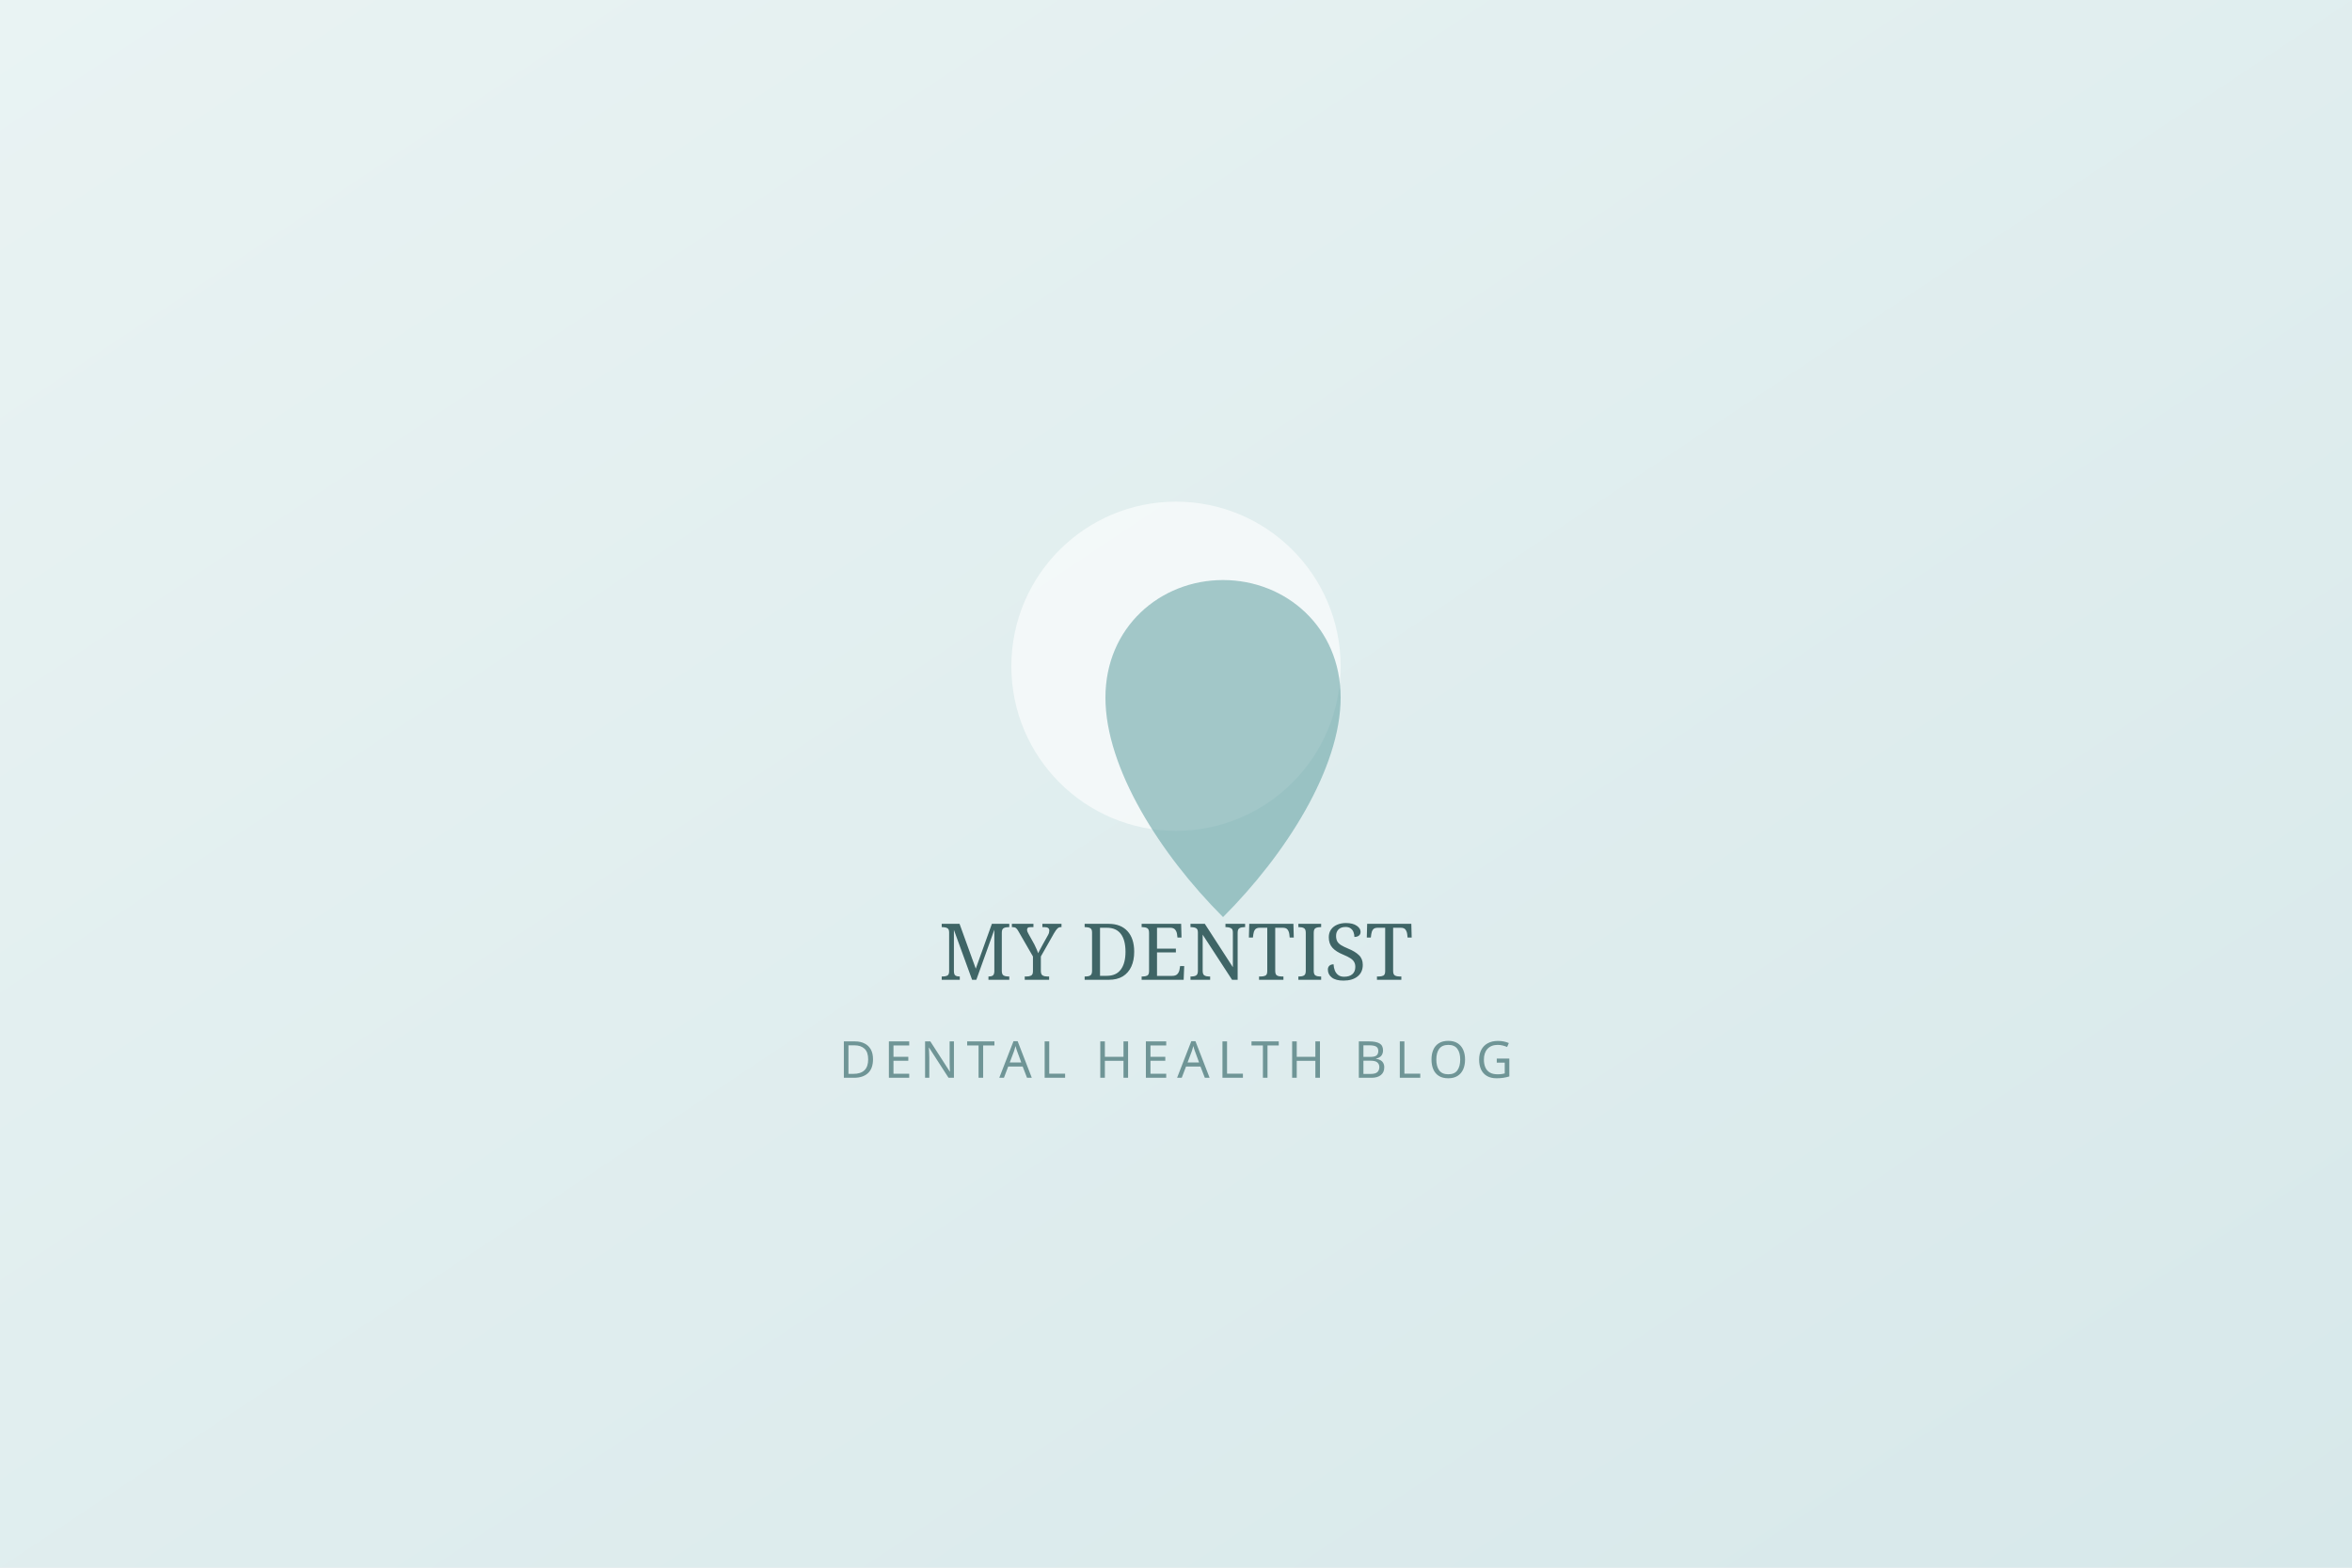
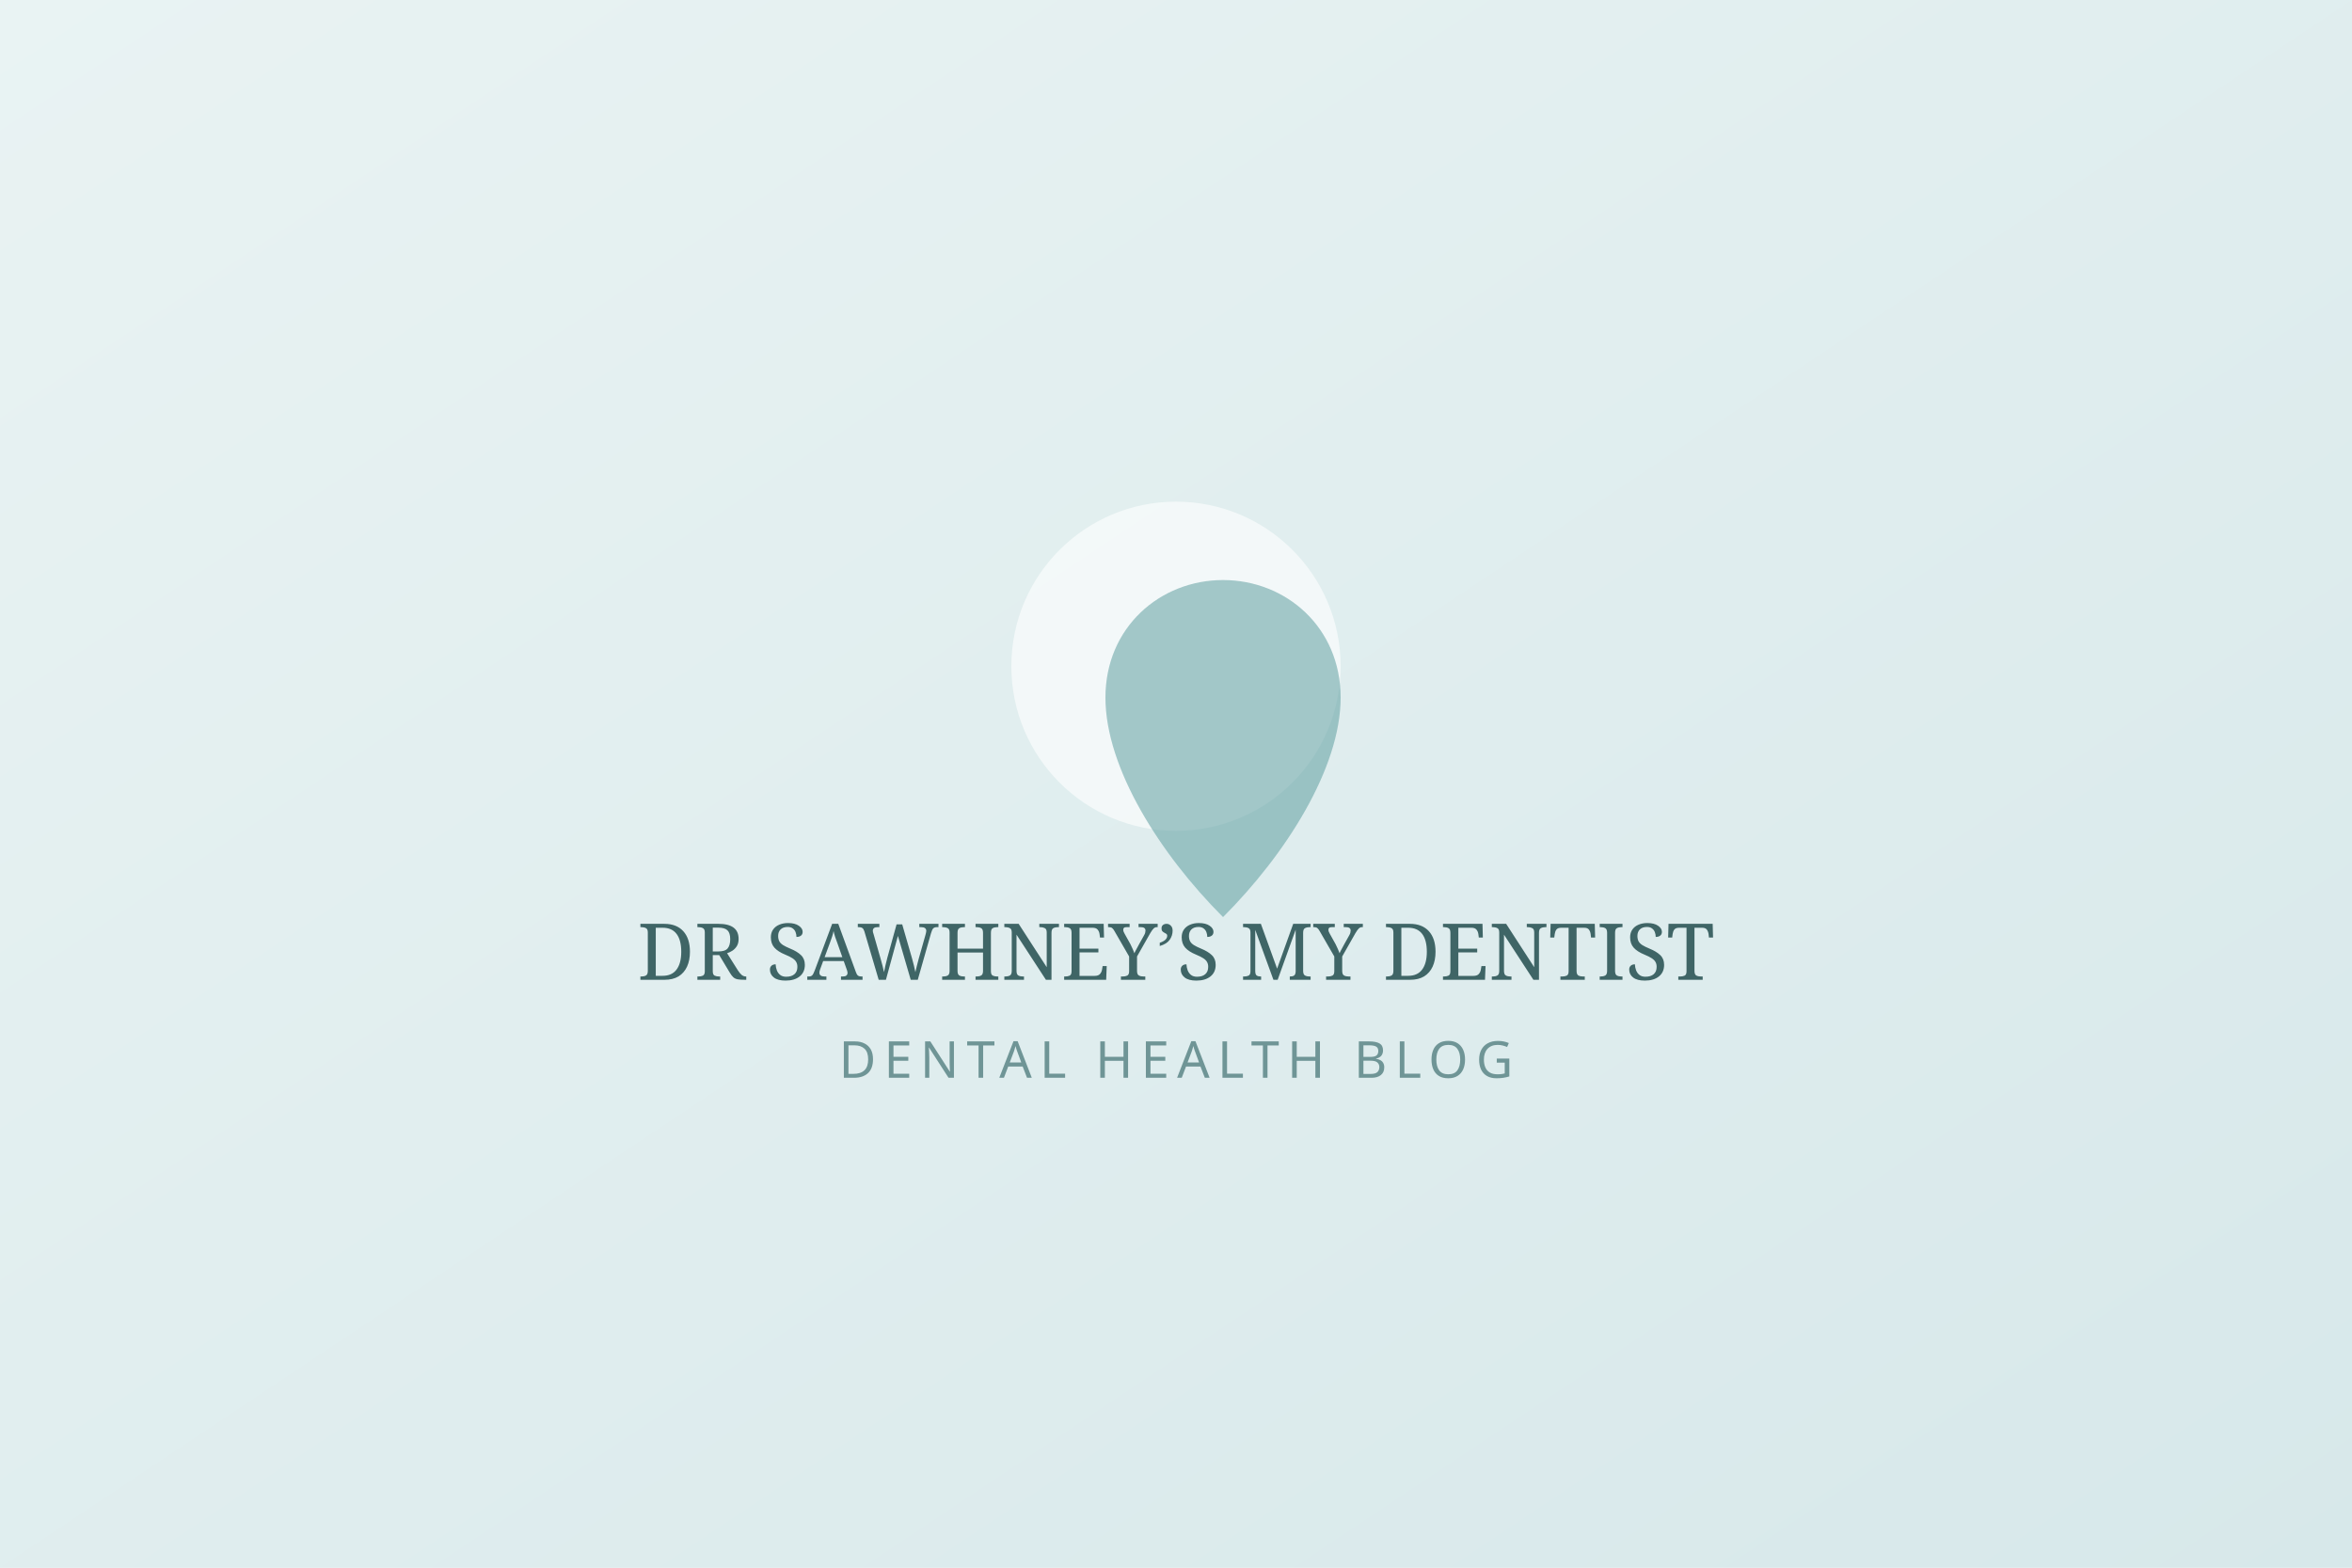
<svg xmlns="http://www.w3.org/2000/svg" width="600" height="400" viewBox="0 0 600 400">
  <defs>
    <linearGradient id="g" x1="0" y1="0" x2="1" y2="1">
      <stop offset="0%" stop-color="#e9f3f3" />
      <stop offset="100%" stop-color="#d7e8ea" />
    </linearGradient>
  </defs>
  <rect width="600" height="400" fill="url(#g)" />
  <circle cx="300" cy="170" r="42" fill="#ffffff" opacity="0.6" />
  <path d="M282 178c0-18 14-30 30-30s30 12 30 30-14 40-30 56c-16-16-30-38-30-56z" fill="#5f9ea0" opacity="0.55" />
-   <text x="300" y="250" text-anchor="middle" font-family="Georgia, serif" font-size="20" fill="#3f6566">MY DENTIST</text>
+   <text x="300" y="250" text-anchor="middle" font-family="Georgia, serif" font-size="20" fill="#3f6566">DR SAWHNEY’S MY DENTIST</text>
  <text x="300" y="275" text-anchor="middle" font-family="sans-serif" font-size="13" letter-spacing="2" fill="#6f9596">DENTAL HEALTH BLOG</text>
</svg>
